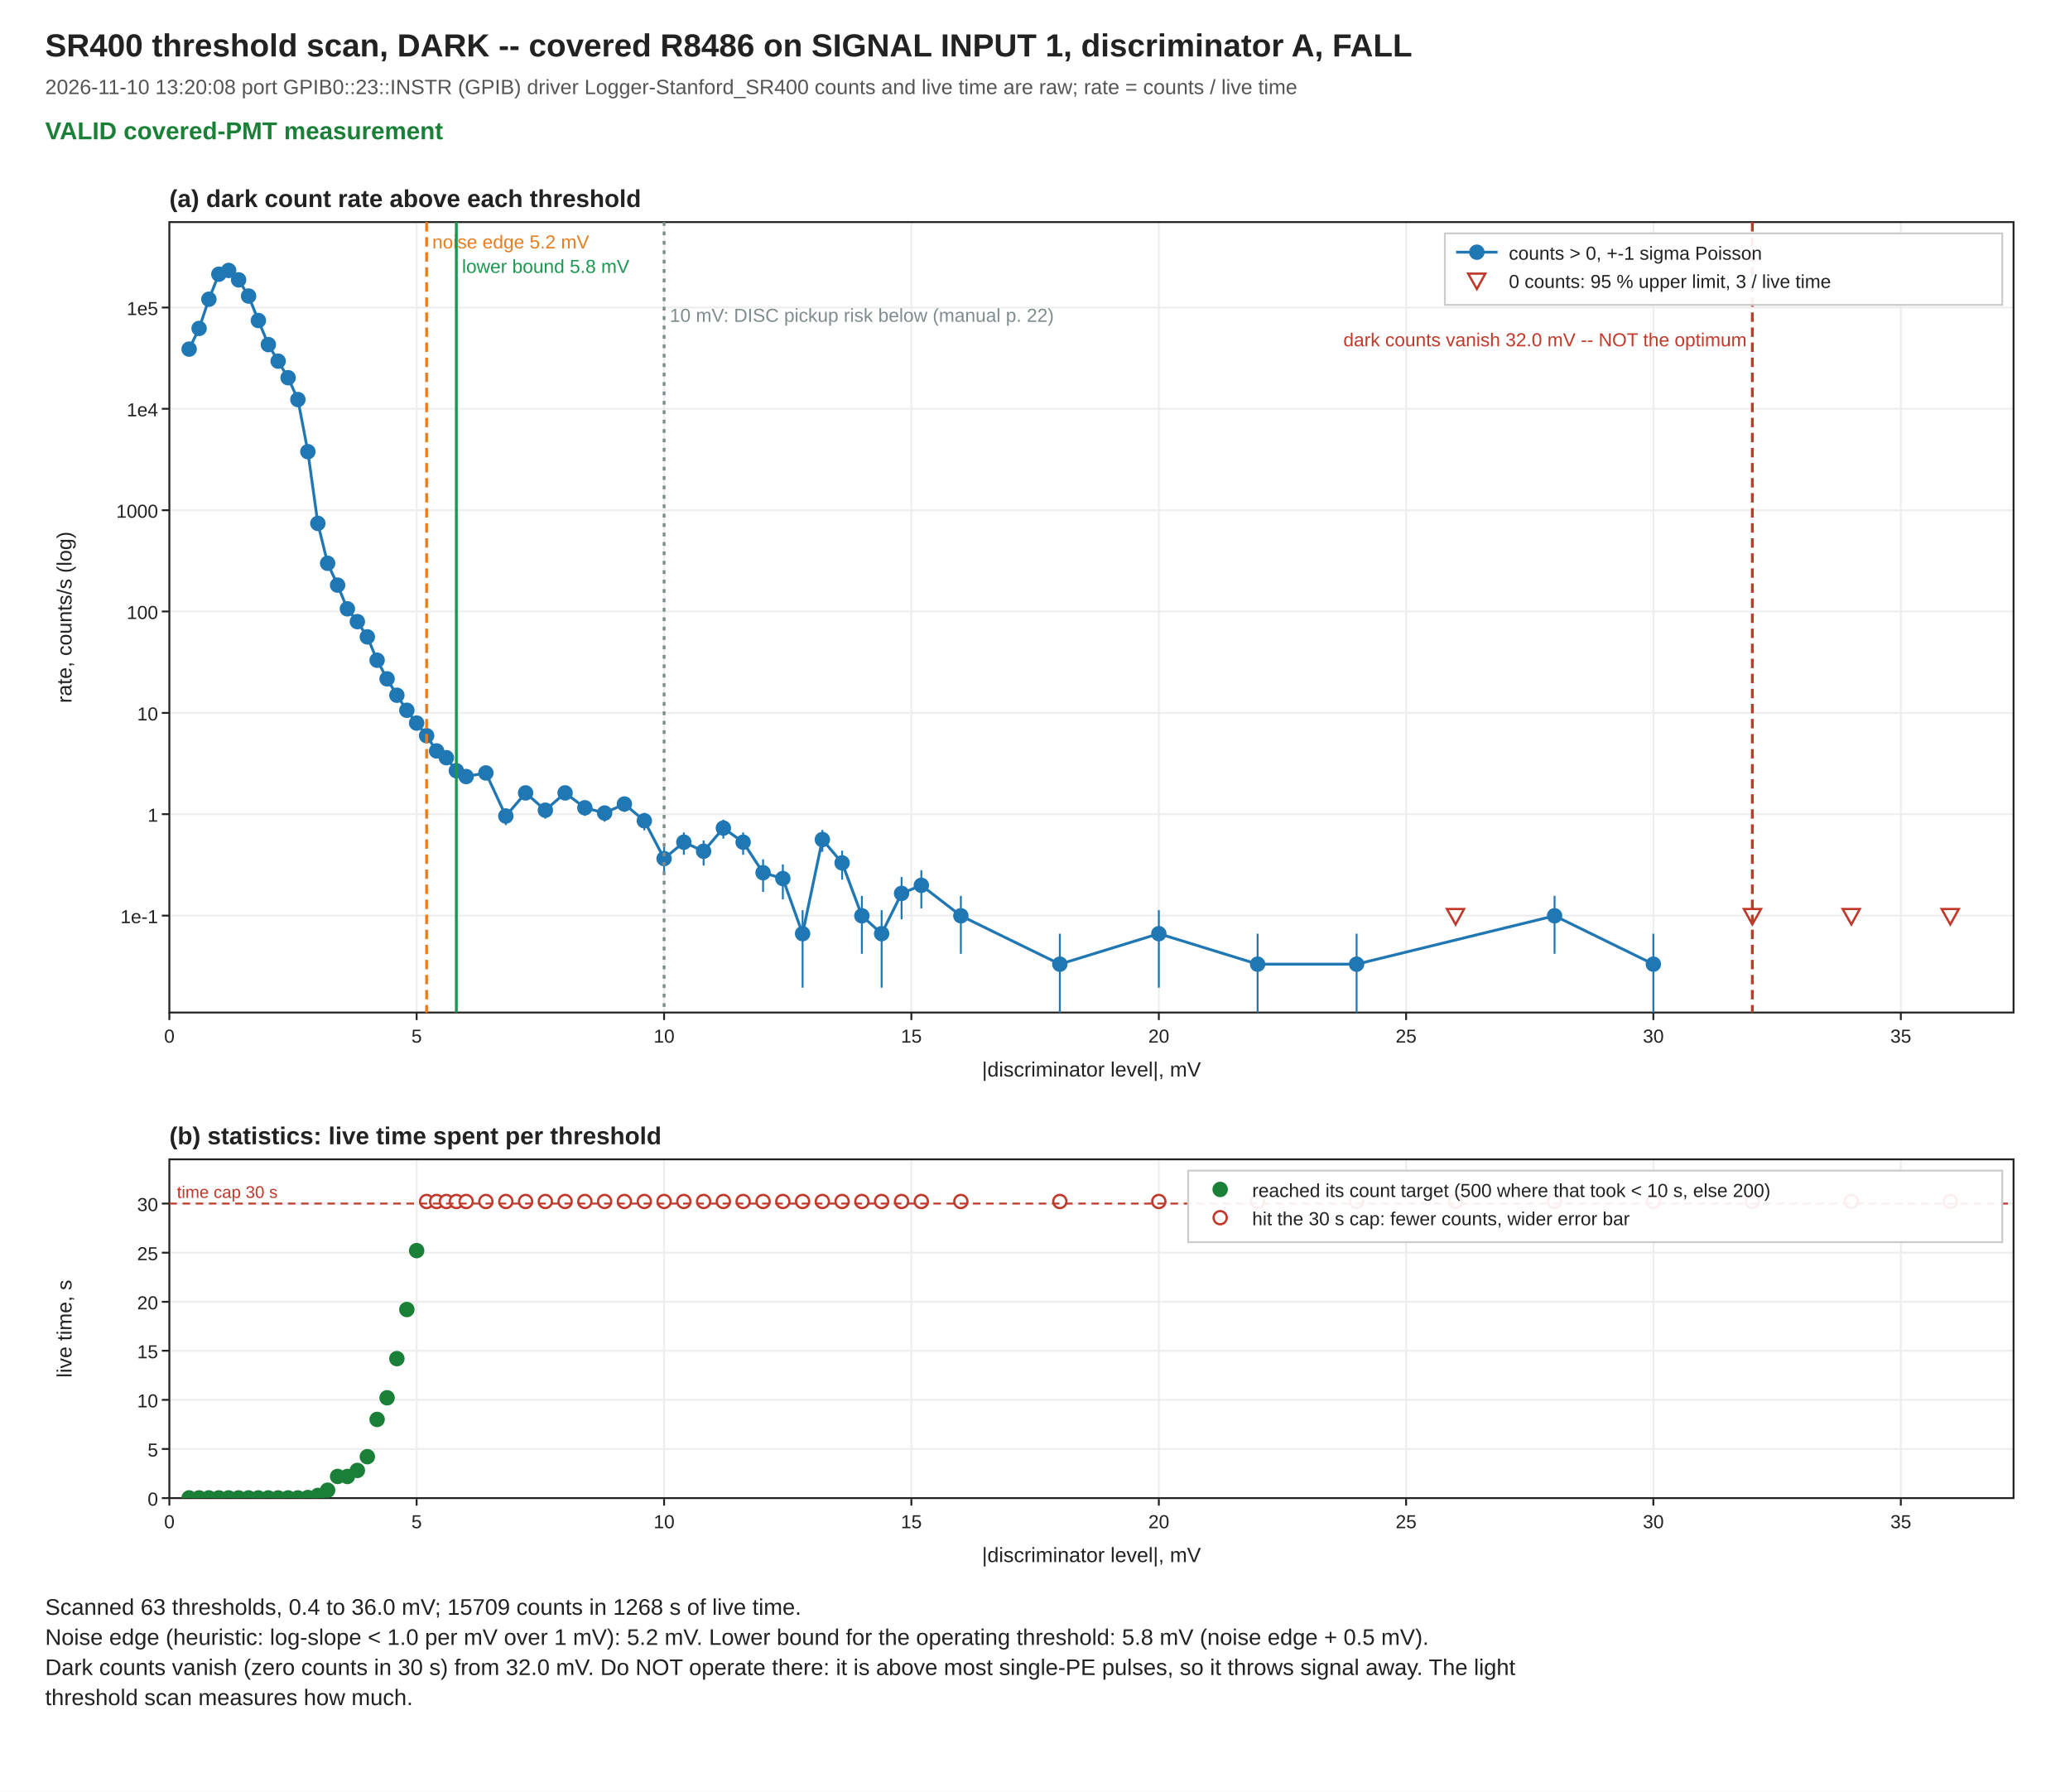
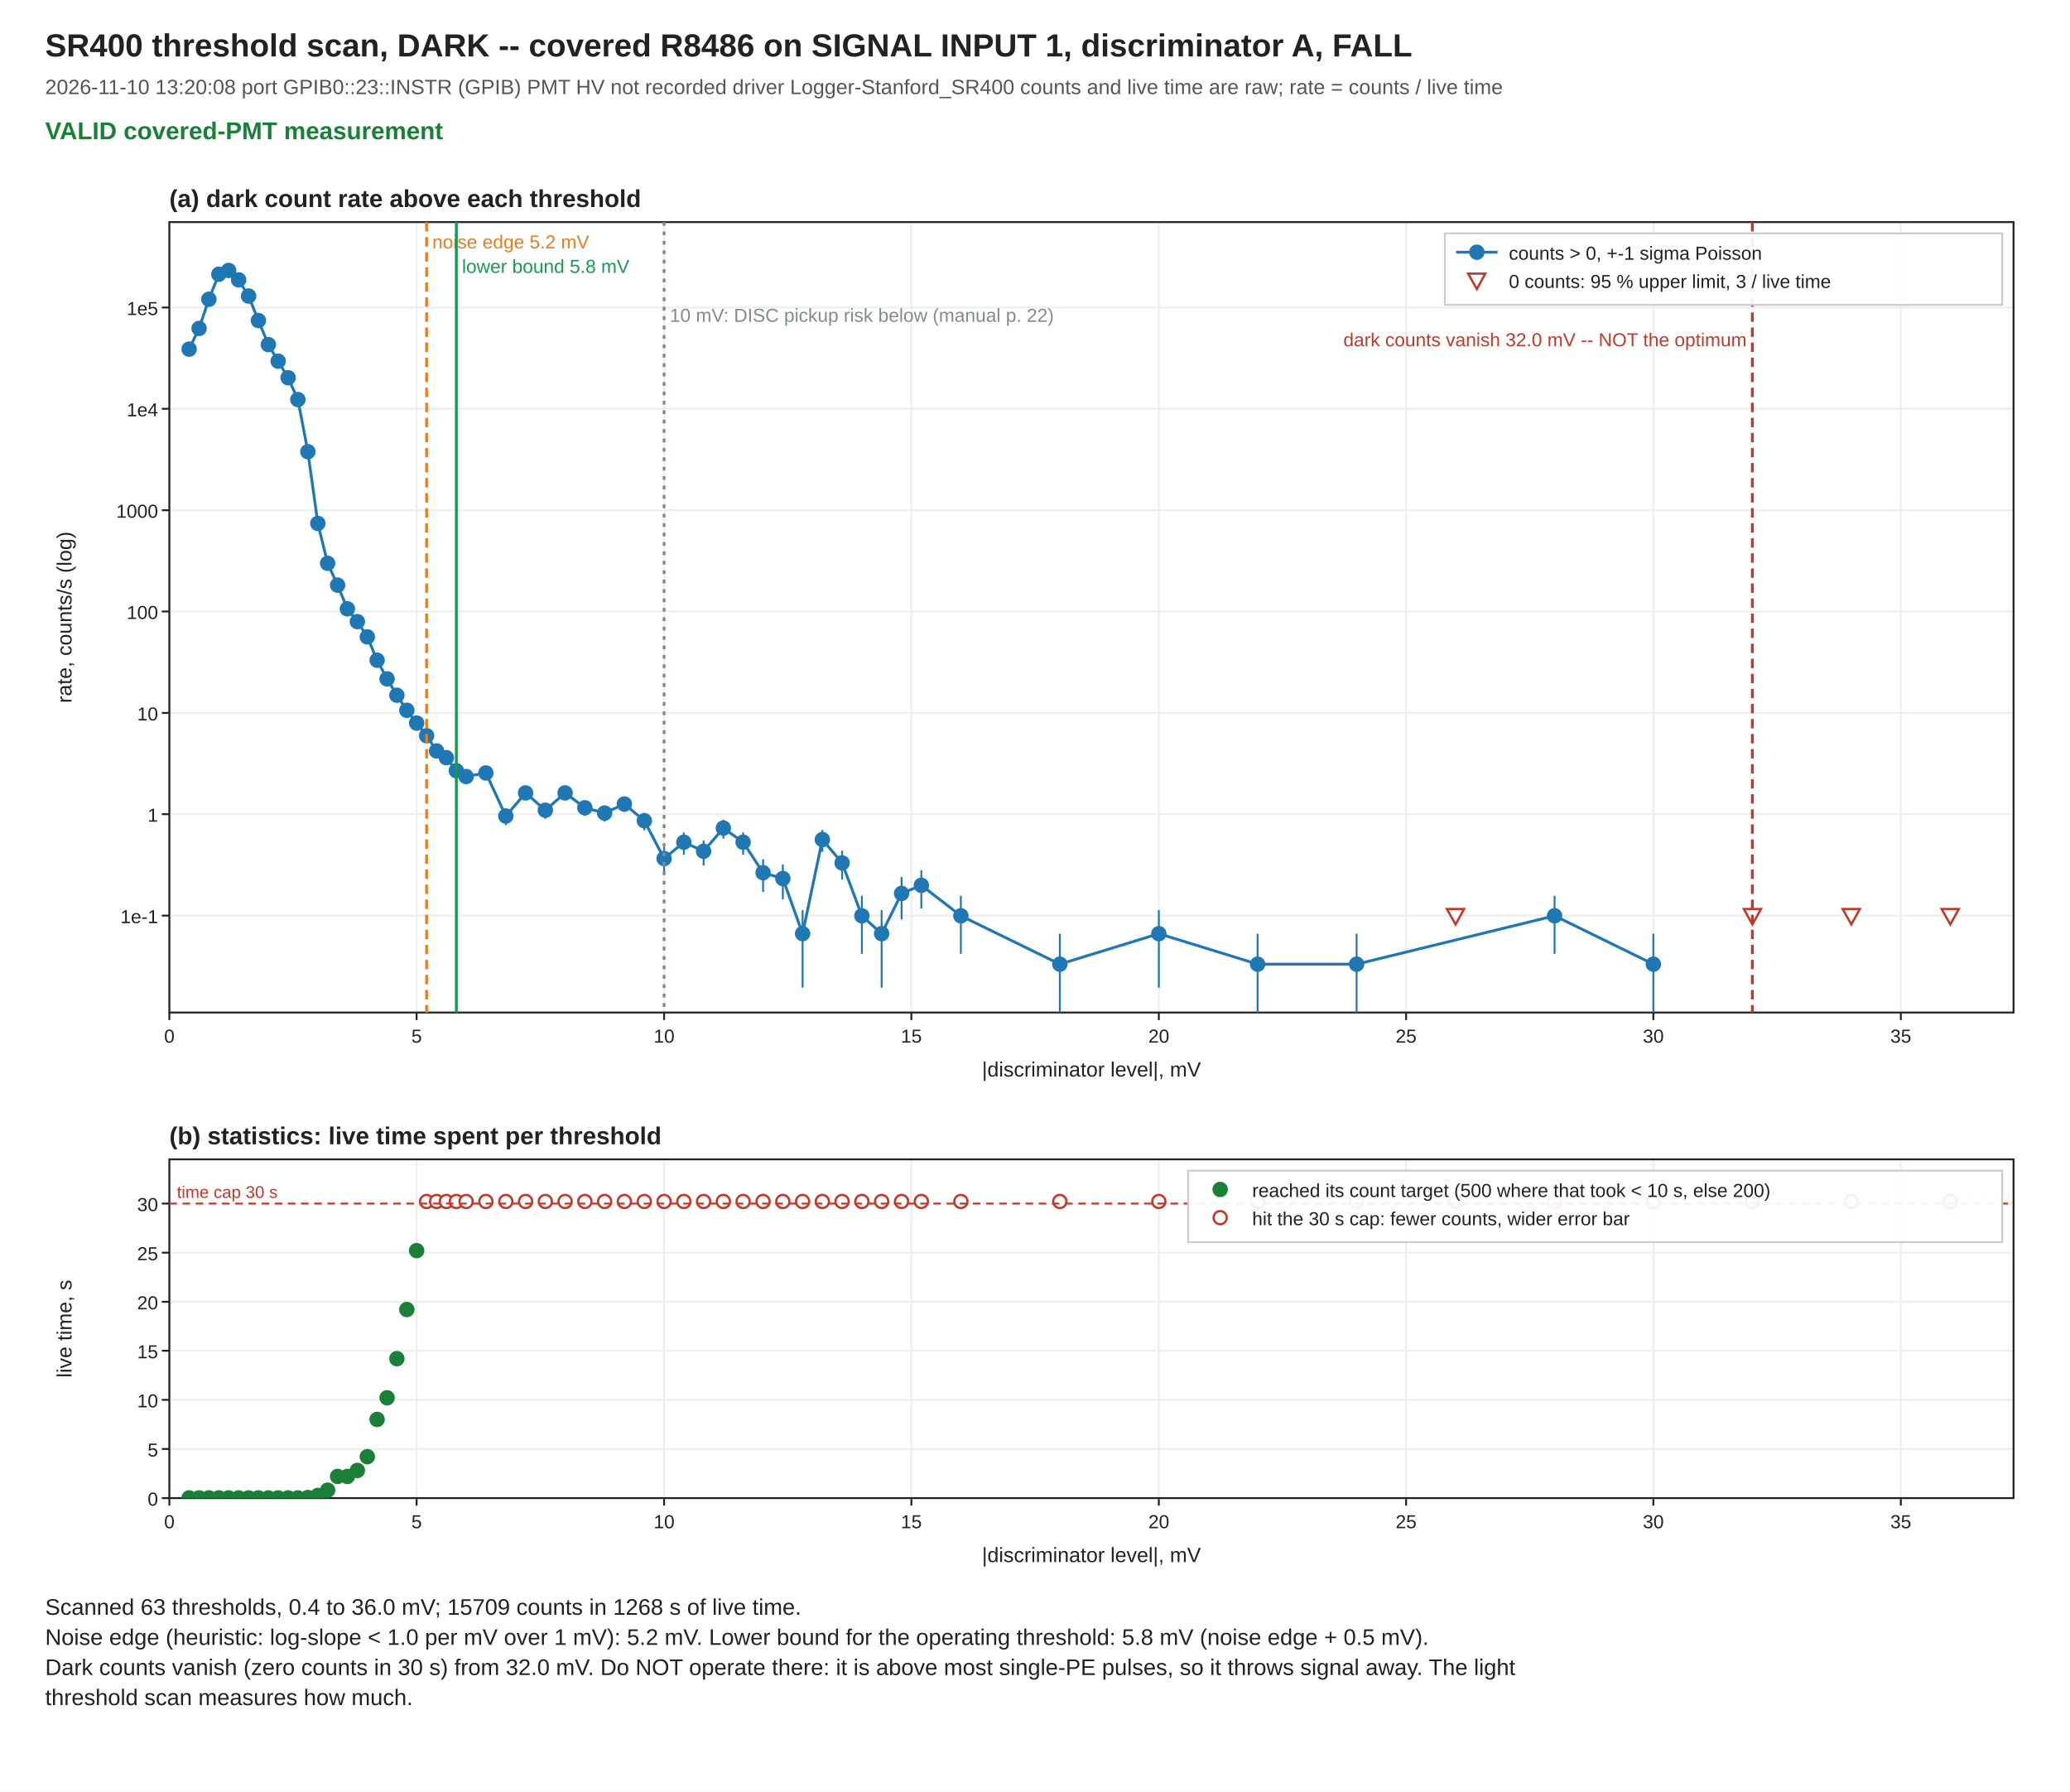
<svg xmlns="http://www.w3.org/2000/svg" width="1100" height="952" viewBox="0 0 1100 952">
  <rect x="0" y="0" width="1100" height="952" fill="white" />
  <text x="24.0" y="30.0" font-size="17" font-family="Arial, sans-serif" text-anchor="start" font-weight="bold" fill="#222">SR400 threshold scan, DARK -- covered R8486 on SIGNAL INPUT 1, discriminator A, FALL</text>
-   <text x="24.0" y="50.0" font-size="11" font-family="Arial, sans-serif" text-anchor="start" font-weight="normal" fill="#555">2026-11-10 13:20:08   port GPIB0::23::INSTR (GPIB)   driver Logger-Stanford_SR400   counts and live time are raw; rate = counts / live time</text>
+   <text x="24.0" y="50.0" font-size="11" font-family="Arial, sans-serif" text-anchor="start" font-weight="normal" fill="#555">2026-11-10 13:20:08   port GPIB0::23::INSTR (GPIB)   PMT HV not recorded   driver Logger-Stanford_SR400   counts and live time are raw; rate = counts / live time</text>
  <text x="24.0" y="74.0" font-size="13" font-family="Arial, sans-serif" text-anchor="start" font-weight="bold" fill="#1a7f37">VALID covered-PMT measurement</text>
  <clipPath id="clip1">
    <rect x="90.0" y="118.0" width="980.0" height="420.0" />
  </clipPath>
  <line x1="90.0" y1="118.0" x2="90.0" y2="538.0" stroke="#eeeeee" stroke-width="1" />
  <line x1="90.0" y1="538.0" x2="90.0" y2="542.0" stroke="#222" stroke-width="1" />
  <text x="90.0" y="554.0" font-size="10" font-family="Arial, sans-serif" text-anchor="middle" font-weight="normal" fill="#222">0</text>
  <line x1="221.4" y1="118.0" x2="221.4" y2="538.0" stroke="#eeeeee" stroke-width="1" />
  <line x1="221.4" y1="538.0" x2="221.4" y2="542.0" stroke="#222" stroke-width="1" />
  <text x="221.4" y="554.0" font-size="10" font-family="Arial, sans-serif" text-anchor="middle" font-weight="normal" fill="#222">5</text>
  <line x1="352.9" y1="118.0" x2="352.9" y2="538.0" stroke="#eeeeee" stroke-width="1" />
  <line x1="352.9" y1="538.0" x2="352.9" y2="542.0" stroke="#222" stroke-width="1" />
  <text x="352.9" y="554.0" font-size="10" font-family="Arial, sans-serif" text-anchor="middle" font-weight="normal" fill="#222">10</text>
  <line x1="484.3" y1="118.0" x2="484.3" y2="538.0" stroke="#eeeeee" stroke-width="1" />
  <line x1="484.3" y1="538.0" x2="484.3" y2="542.0" stroke="#222" stroke-width="1" />
  <text x="484.3" y="554.0" font-size="10" font-family="Arial, sans-serif" text-anchor="middle" font-weight="normal" fill="#222">15</text>
  <line x1="615.8" y1="118.0" x2="615.8" y2="538.0" stroke="#eeeeee" stroke-width="1" />
  <line x1="615.8" y1="538.0" x2="615.8" y2="542.0" stroke="#222" stroke-width="1" />
  <text x="615.8" y="554.0" font-size="10" font-family="Arial, sans-serif" text-anchor="middle" font-weight="normal" fill="#222">20</text>
  <line x1="747.2" y1="118.0" x2="747.2" y2="538.0" stroke="#eeeeee" stroke-width="1" />
  <line x1="747.2" y1="538.0" x2="747.2" y2="542.0" stroke="#222" stroke-width="1" />
  <text x="747.2" y="554.0" font-size="10" font-family="Arial, sans-serif" text-anchor="middle" font-weight="normal" fill="#222">25</text>
  <line x1="878.6" y1="118.0" x2="878.6" y2="538.0" stroke="#eeeeee" stroke-width="1" />
  <line x1="878.6" y1="538.0" x2="878.6" y2="542.0" stroke="#222" stroke-width="1" />
  <text x="878.6" y="554.0" font-size="10" font-family="Arial, sans-serif" text-anchor="middle" font-weight="normal" fill="#222">30</text>
  <line x1="1010.1" y1="118.0" x2="1010.1" y2="538.0" stroke="#eeeeee" stroke-width="1" />
  <line x1="1010.1" y1="538.0" x2="1010.1" y2="542.0" stroke="#222" stroke-width="1" />
  <text x="1010.1" y="554.0" font-size="10" font-family="Arial, sans-serif" text-anchor="middle" font-weight="normal" fill="#222">35</text>
  <line x1="90.0" y1="486.5" x2="1070.0" y2="486.5" stroke="#eeeeee" stroke-width="1" />
  <line x1="86.0" y1="486.5" x2="90.0" y2="486.5" stroke="#222" stroke-width="1" />
  <text x="84.0" y="490.5" font-size="10" font-family="Arial, sans-serif" text-anchor="end" font-weight="normal" fill="#222">1e-1</text>
  <line x1="90.0" y1="432.6" x2="1070.0" y2="432.6" stroke="#eeeeee" stroke-width="1" />
  <line x1="86.0" y1="432.6" x2="90.0" y2="432.6" stroke="#222" stroke-width="1" />
  <text x="84.0" y="436.6" font-size="10" font-family="Arial, sans-serif" text-anchor="end" font-weight="normal" fill="#222">1</text>
  <line x1="90.0" y1="378.8" x2="1070.0" y2="378.8" stroke="#eeeeee" stroke-width="1" />
  <line x1="86.0" y1="378.8" x2="90.0" y2="378.8" stroke="#222" stroke-width="1" />
  <text x="84.0" y="382.8" font-size="10" font-family="Arial, sans-serif" text-anchor="end" font-weight="normal" fill="#222">10</text>
  <line x1="90.0" y1="324.9" x2="1070.0" y2="324.9" stroke="#eeeeee" stroke-width="1" />
  <line x1="86.0" y1="324.9" x2="90.0" y2="324.9" stroke="#222" stroke-width="1" />
  <text x="84.0" y="328.9" font-size="10" font-family="Arial, sans-serif" text-anchor="end" font-weight="normal" fill="#222">100</text>
  <line x1="90.0" y1="271.1" x2="1070.0" y2="271.1" stroke="#eeeeee" stroke-width="1" />
  <line x1="86.0" y1="271.1" x2="90.0" y2="271.1" stroke="#222" stroke-width="1" />
  <text x="84.0" y="275.1" font-size="10" font-family="Arial, sans-serif" text-anchor="end" font-weight="normal" fill="#222">1000</text>
  <line x1="90.0" y1="217.2" x2="1070.0" y2="217.2" stroke="#eeeeee" stroke-width="1" />
  <line x1="86.0" y1="217.2" x2="90.0" y2="217.2" stroke="#222" stroke-width="1" />
  <text x="84.0" y="221.2" font-size="10" font-family="Arial, sans-serif" text-anchor="end" font-weight="normal" fill="#222">1e4</text>
  <line x1="90.0" y1="163.4" x2="1070.0" y2="163.4" stroke="#eeeeee" stroke-width="1" />
  <line x1="86.0" y1="163.4" x2="90.0" y2="163.4" stroke="#222" stroke-width="1" />
  <text x="84.0" y="167.4" font-size="10" font-family="Arial, sans-serif" text-anchor="end" font-weight="normal" fill="#222">1e5</text>
  <rect x="90.0" y="118.0" width="980.0" height="420.0" fill="none" stroke="#222" fill-opacity="1.0" />
  <text x="90.0" y="110.0" font-size="13" font-family="Arial, sans-serif" text-anchor="start" font-weight="bold" fill="#222">(a) dark count rate above each threshold</text>
  <text x="580.0" y="572.0" font-size="11" font-family="Arial, sans-serif" text-anchor="middle" font-weight="normal" fill="#222">|discriminator level|, mV</text>
  <text x="38.0" y="328.0" font-size="11" font-family="Arial, sans-serif" text-anchor="middle" font-weight="normal" fill="#222" transform="rotate(-90 38.0 328.0)">rate, counts/s (log)</text>
  <line x1="100.5" y1="184.3" x2="100.5" y2="186.7" stroke="#1f77b4" stroke-width="1" clip-path="url(#clip1)" />
  <line x1="105.8" y1="173.5" x2="105.8" y2="175.4" stroke="#1f77b4" stroke-width="1" clip-path="url(#clip1)" />
  <line x1="111.0" y1="158.4" x2="111.0" y2="159.7" stroke="#1f77b4" stroke-width="1" clip-path="url(#clip1)" />
  <line x1="116.3" y1="145.2" x2="116.3" y2="146.2" stroke="#1f77b4" stroke-width="1" clip-path="url(#clip1)" />
  <line x1="121.5" y1="143.2" x2="121.5" y2="144.2" stroke="#1f77b4" stroke-width="1" clip-path="url(#clip1)" />
  <line x1="126.8" y1="148.2" x2="126.8" y2="149.3" stroke="#1f77b4" stroke-width="1" clip-path="url(#clip1)" />
  <line x1="132.1" y1="156.7" x2="132.1" y2="158.0" stroke="#1f77b4" stroke-width="1" clip-path="url(#clip1)" />
  <line x1="137.3" y1="169.5" x2="137.3" y2="171.2" stroke="#1f77b4" stroke-width="1" clip-path="url(#clip1)" />
  <line x1="142.6" y1="182.0" x2="142.6" y2="184.3" stroke="#1f77b4" stroke-width="1" clip-path="url(#clip1)" />
  <line x1="147.8" y1="190.6" x2="147.8" y2="193.3" stroke="#1f77b4" stroke-width="1" clip-path="url(#clip1)" />
  <line x1="153.1" y1="199.1" x2="153.1" y2="202.4" stroke="#1f77b4" stroke-width="1" clip-path="url(#clip1)" />
  <line x1="158.3" y1="210.9" x2="158.3" y2="213.8" stroke="#1f77b4" stroke-width="1" clip-path="url(#clip1)" />
  <line x1="163.6" y1="238.5" x2="163.6" y2="241.6" stroke="#1f77b4" stroke-width="1" clip-path="url(#clip1)" />
  <line x1="168.9" y1="276.5" x2="168.9" y2="279.8" stroke="#1f77b4" stroke-width="1" clip-path="url(#clip1)" />
  <line x1="174.1" y1="297.9" x2="174.1" y2="300.9" stroke="#1f77b4" stroke-width="1" clip-path="url(#clip1)" />
  <line x1="179.4" y1="309.8" x2="179.4" y2="312.1" stroke="#1f77b4" stroke-width="1" clip-path="url(#clip1)" />
  <line x1="184.6" y1="322.0" x2="184.6" y2="325.1" stroke="#1f77b4" stroke-width="1" clip-path="url(#clip1)" />
  <line x1="189.9" y1="328.8" x2="189.9" y2="331.9" stroke="#1f77b4" stroke-width="1" clip-path="url(#clip1)" />
  <line x1="195.2" y1="336.9" x2="195.2" y2="339.9" stroke="#1f77b4" stroke-width="1" clip-path="url(#clip1)" />
  <line x1="200.4" y1="349.4" x2="200.4" y2="352.3" stroke="#1f77b4" stroke-width="1" clip-path="url(#clip1)" />
  <line x1="205.7" y1="359.2" x2="205.7" y2="362.3" stroke="#1f77b4" stroke-width="1" clip-path="url(#clip1)" />
  <line x1="210.9" y1="367.9" x2="210.9" y2="371.1" stroke="#1f77b4" stroke-width="1" clip-path="url(#clip1)" />
  <line x1="216.2" y1="375.8" x2="216.2" y2="379.1" stroke="#1f77b4" stroke-width="1" clip-path="url(#clip1)" />
  <line x1="221.4" y1="382.6" x2="221.4" y2="385.9" stroke="#1f77b4" stroke-width="1" clip-path="url(#clip1)" />
  <line x1="226.7" y1="389.2" x2="226.7" y2="392.7" stroke="#1f77b4" stroke-width="1" clip-path="url(#clip1)" />
  <line x1="232.0" y1="397.0" x2="232.0" y2="401.2" stroke="#1f77b4" stroke-width="1" clip-path="url(#clip1)" />
  <line x1="237.2" y1="400.5" x2="237.2" y2="405.0" stroke="#1f77b4" stroke-width="1" clip-path="url(#clip1)" />
  <line x1="242.5" y1="407.1" x2="242.5" y2="412.3" stroke="#1f77b4" stroke-width="1" clip-path="url(#clip1)" />
  <line x1="247.7" y1="410.0" x2="247.7" y2="415.6" stroke="#1f77b4" stroke-width="1" clip-path="url(#clip1)" />
  <line x1="258.2" y1="408.2" x2="258.2" y2="413.6" stroke="#1f77b4" stroke-width="1" clip-path="url(#clip1)" />
  <line x1="268.8" y1="429.6" x2="268.8" y2="438.4" stroke="#1f77b4" stroke-width="1" clip-path="url(#clip1)" />
  <line x1="279.3" y1="418.2" x2="279.3" y2="424.9" stroke="#1f77b4" stroke-width="1" clip-path="url(#clip1)" />
  <line x1="289.8" y1="426.8" x2="289.8" y2="435.0" stroke="#1f77b4" stroke-width="1" clip-path="url(#clip1)" />
  <line x1="300.3" y1="418.2" x2="300.3" y2="424.9" stroke="#1f77b4" stroke-width="1" clip-path="url(#clip1)" />
  <line x1="310.8" y1="425.5" x2="310.8" y2="433.5" stroke="#1f77b4" stroke-width="1" clip-path="url(#clip1)" />
  <line x1="321.3" y1="428.1" x2="321.3" y2="436.6" stroke="#1f77b4" stroke-width="1" clip-path="url(#clip1)" />
  <line x1="331.8" y1="423.7" x2="331.8" y2="431.4" stroke="#1f77b4" stroke-width="1" clip-path="url(#clip1)" />
  <line x1="342.4" y1="431.9" x2="342.4" y2="441.2" stroke="#1f77b4" stroke-width="1" clip-path="url(#clip1)" />
  <line x1="352.9" y1="450.1" x2="352.9" y2="464.6" stroke="#1f77b4" stroke-width="1" clip-path="url(#clip1)" />
  <line x1="363.4" y1="442.3" x2="363.4" y2="454.2" stroke="#1f77b4" stroke-width="1" clip-path="url(#clip1)" />
  <line x1="373.9" y1="446.6" x2="373.9" y2="459.9" stroke="#1f77b4" stroke-width="1" clip-path="url(#clip1)" />
  <line x1="384.4" y1="435.5" x2="384.4" y2="445.6" stroke="#1f77b4" stroke-width="1" clip-path="url(#clip1)" />
  <line x1="394.9" y1="442.3" x2="394.9" y2="454.2" stroke="#1f77b4" stroke-width="1" clip-path="url(#clip1)" />
  <line x1="405.5" y1="456.6" x2="405.5" y2="473.9" stroke="#1f77b4" stroke-width="1" clip-path="url(#clip1)" />
  <line x1="416.0" y1="459.3" x2="416.0" y2="477.9" stroke="#1f77b4" stroke-width="1" clip-path="url(#clip1)" />
  <line x1="426.5" y1="483.6" x2="426.5" y2="524.8" stroke="#1f77b4" stroke-width="1" clip-path="url(#clip1)" />
  <line x1="437.0" y1="441.0" x2="437.0" y2="452.6" stroke="#1f77b4" stroke-width="1" clip-path="url(#clip1)" />
  <line x1="447.5" y1="452.0" x2="447.5" y2="467.4" stroke="#1f77b4" stroke-width="1" clip-path="url(#clip1)" />
  <line x1="458.0" y1="476.0" x2="458.0" y2="506.8" stroke="#1f77b4" stroke-width="1" clip-path="url(#clip1)" />
  <line x1="468.5" y1="483.6" x2="468.5" y2="524.8" stroke="#1f77b4" stroke-width="1" clip-path="url(#clip1)" />
  <line x1="479.1" y1="466.0" x2="479.1" y2="488.5" stroke="#1f77b4" stroke-width="1" clip-path="url(#clip1)" />
  <line x1="489.6" y1="462.4" x2="489.6" y2="482.7" stroke="#1f77b4" stroke-width="1" clip-path="url(#clip1)" />
  <line x1="510.6" y1="476.0" x2="510.6" y2="506.8" stroke="#1f77b4" stroke-width="1" clip-path="url(#clip1)" />
  <line x1="563.2" y1="496.1" x2="563.2" y2="538.0" stroke="#1f77b4" stroke-width="1" clip-path="url(#clip1)" />
  <line x1="615.8" y1="483.6" x2="615.8" y2="524.8" stroke="#1f77b4" stroke-width="1" clip-path="url(#clip1)" />
  <line x1="668.3" y1="496.1" x2="668.3" y2="538.0" stroke="#1f77b4" stroke-width="1" clip-path="url(#clip1)" />
  <line x1="720.9" y1="496.1" x2="720.9" y2="538.0" stroke="#1f77b4" stroke-width="1" clip-path="url(#clip1)" />
  <line x1="826.1" y1="476.0" x2="826.1" y2="506.8" stroke="#1f77b4" stroke-width="1" clip-path="url(#clip1)" />
  <line x1="878.6" y1="496.1" x2="878.6" y2="538.0" stroke="#1f77b4" stroke-width="1" clip-path="url(#clip1)" />
  <polyline points="100.5,185.5 105.8,174.5 111.0,159.0 116.3,145.7 121.5,143.7 126.8,148.7 132.1,157.3 137.3,170.3 142.6,183.1 147.8,191.9 153.1,200.7 158.3,212.3 163.6,240.0 168.9,278.1 174.1,299.3 179.4,310.9 184.6,323.5 189.9,330.3 195.2,338.4 200.4,350.8 205.7,360.7 210.9,369.4 216.2,377.4 221.4,384.2 226.7,390.9 232.0,399.0 237.2,402.6 242.5,409.5 247.7,412.6 258.2,410.7 268.8,433.6 279.3,421.3 289.8,430.5 300.3,421.3 310.8,429.2 321.3,432.0 331.8,427.2 342.4,436.1 352.9,456.2 363.4,447.5 373.9,452.3 384.4,440.0 394.9,447.5 405.5,463.7 416.0,466.8 426.5,496.1 437.0,446.1 447.5,458.5 458.0,486.6 468.5,496.1 479.1,474.7 489.6,470.4 510.6,486.6 563.2,512.3 615.8,496.1 668.3,512.3 720.9,512.3 826.1,486.6 878.6,512.3" fill="none" stroke="#1f77b4" stroke-width="1.5" clip-path="url(#clip1)" />
  <circle cx="100.5" cy="185.5" r="3.5" fill="#1f77b4" stroke="#1f77b4" stroke-width="1.2" clip-path="url(#clip1)" />
  <circle cx="105.8" cy="174.5" r="3.5" fill="#1f77b4" stroke="#1f77b4" stroke-width="1.2" clip-path="url(#clip1)" />
  <circle cx="111.0" cy="159.0" r="3.5" fill="#1f77b4" stroke="#1f77b4" stroke-width="1.2" clip-path="url(#clip1)" />
  <circle cx="116.3" cy="145.7" r="3.5" fill="#1f77b4" stroke="#1f77b4" stroke-width="1.2" clip-path="url(#clip1)" />
  <circle cx="121.5" cy="143.7" r="3.5" fill="#1f77b4" stroke="#1f77b4" stroke-width="1.2" clip-path="url(#clip1)" />
  <circle cx="126.8" cy="148.7" r="3.5" fill="#1f77b4" stroke="#1f77b4" stroke-width="1.2" clip-path="url(#clip1)" />
  <circle cx="132.1" cy="157.3" r="3.5" fill="#1f77b4" stroke="#1f77b4" stroke-width="1.2" clip-path="url(#clip1)" />
  <circle cx="137.3" cy="170.3" r="3.5" fill="#1f77b4" stroke="#1f77b4" stroke-width="1.2" clip-path="url(#clip1)" />
  <circle cx="142.6" cy="183.1" r="3.5" fill="#1f77b4" stroke="#1f77b4" stroke-width="1.2" clip-path="url(#clip1)" />
  <circle cx="147.8" cy="191.9" r="3.5" fill="#1f77b4" stroke="#1f77b4" stroke-width="1.2" clip-path="url(#clip1)" />
  <circle cx="153.1" cy="200.7" r="3.5" fill="#1f77b4" stroke="#1f77b4" stroke-width="1.2" clip-path="url(#clip1)" />
  <circle cx="158.3" cy="212.3" r="3.5" fill="#1f77b4" stroke="#1f77b4" stroke-width="1.2" clip-path="url(#clip1)" />
  <circle cx="163.6" cy="240.0" r="3.5" fill="#1f77b4" stroke="#1f77b4" stroke-width="1.2" clip-path="url(#clip1)" />
  <circle cx="168.9" cy="278.1" r="3.5" fill="#1f77b4" stroke="#1f77b4" stroke-width="1.2" clip-path="url(#clip1)" />
  <circle cx="174.1" cy="299.3" r="3.5" fill="#1f77b4" stroke="#1f77b4" stroke-width="1.2" clip-path="url(#clip1)" />
  <circle cx="179.4" cy="310.9" r="3.5" fill="#1f77b4" stroke="#1f77b4" stroke-width="1.2" clip-path="url(#clip1)" />
  <circle cx="184.6" cy="323.5" r="3.5" fill="#1f77b4" stroke="#1f77b4" stroke-width="1.2" clip-path="url(#clip1)" />
  <circle cx="189.9" cy="330.3" r="3.5" fill="#1f77b4" stroke="#1f77b4" stroke-width="1.2" clip-path="url(#clip1)" />
  <circle cx="195.2" cy="338.4" r="3.5" fill="#1f77b4" stroke="#1f77b4" stroke-width="1.2" clip-path="url(#clip1)" />
  <circle cx="200.4" cy="350.8" r="3.5" fill="#1f77b4" stroke="#1f77b4" stroke-width="1.2" clip-path="url(#clip1)" />
  <circle cx="205.7" cy="360.7" r="3.5" fill="#1f77b4" stroke="#1f77b4" stroke-width="1.2" clip-path="url(#clip1)" />
  <circle cx="210.9" cy="369.4" r="3.5" fill="#1f77b4" stroke="#1f77b4" stroke-width="1.2" clip-path="url(#clip1)" />
  <circle cx="216.2" cy="377.4" r="3.5" fill="#1f77b4" stroke="#1f77b4" stroke-width="1.2" clip-path="url(#clip1)" />
  <circle cx="221.4" cy="384.2" r="3.5" fill="#1f77b4" stroke="#1f77b4" stroke-width="1.2" clip-path="url(#clip1)" />
  <circle cx="226.7" cy="390.9" r="3.5" fill="#1f77b4" stroke="#1f77b4" stroke-width="1.2" clip-path="url(#clip1)" />
  <circle cx="232.0" cy="399.0" r="3.5" fill="#1f77b4" stroke="#1f77b4" stroke-width="1.2" clip-path="url(#clip1)" />
  <circle cx="237.2" cy="402.6" r="3.5" fill="#1f77b4" stroke="#1f77b4" stroke-width="1.2" clip-path="url(#clip1)" />
  <circle cx="242.5" cy="409.5" r="3.5" fill="#1f77b4" stroke="#1f77b4" stroke-width="1.2" clip-path="url(#clip1)" />
  <circle cx="247.7" cy="412.6" r="3.5" fill="#1f77b4" stroke="#1f77b4" stroke-width="1.2" clip-path="url(#clip1)" />
  <circle cx="258.2" cy="410.7" r="3.5" fill="#1f77b4" stroke="#1f77b4" stroke-width="1.2" clip-path="url(#clip1)" />
  <circle cx="268.8" cy="433.6" r="3.5" fill="#1f77b4" stroke="#1f77b4" stroke-width="1.2" clip-path="url(#clip1)" />
  <circle cx="279.3" cy="421.3" r="3.5" fill="#1f77b4" stroke="#1f77b4" stroke-width="1.2" clip-path="url(#clip1)" />
  <circle cx="289.8" cy="430.5" r="3.5" fill="#1f77b4" stroke="#1f77b4" stroke-width="1.2" clip-path="url(#clip1)" />
  <circle cx="300.3" cy="421.3" r="3.5" fill="#1f77b4" stroke="#1f77b4" stroke-width="1.2" clip-path="url(#clip1)" />
  <circle cx="310.8" cy="429.2" r="3.5" fill="#1f77b4" stroke="#1f77b4" stroke-width="1.2" clip-path="url(#clip1)" />
  <circle cx="321.3" cy="432.0" r="3.5" fill="#1f77b4" stroke="#1f77b4" stroke-width="1.2" clip-path="url(#clip1)" />
  <circle cx="331.8" cy="427.2" r="3.5" fill="#1f77b4" stroke="#1f77b4" stroke-width="1.2" clip-path="url(#clip1)" />
  <circle cx="342.4" cy="436.1" r="3.5" fill="#1f77b4" stroke="#1f77b4" stroke-width="1.2" clip-path="url(#clip1)" />
  <circle cx="352.9" cy="456.2" r="3.5" fill="#1f77b4" stroke="#1f77b4" stroke-width="1.2" clip-path="url(#clip1)" />
  <circle cx="363.4" cy="447.5" r="3.5" fill="#1f77b4" stroke="#1f77b4" stroke-width="1.2" clip-path="url(#clip1)" />
  <circle cx="373.9" cy="452.3" r="3.5" fill="#1f77b4" stroke="#1f77b4" stroke-width="1.2" clip-path="url(#clip1)" />
  <circle cx="384.4" cy="440.0" r="3.5" fill="#1f77b4" stroke="#1f77b4" stroke-width="1.2" clip-path="url(#clip1)" />
  <circle cx="394.9" cy="447.5" r="3.5" fill="#1f77b4" stroke="#1f77b4" stroke-width="1.2" clip-path="url(#clip1)" />
  <circle cx="405.5" cy="463.7" r="3.5" fill="#1f77b4" stroke="#1f77b4" stroke-width="1.2" clip-path="url(#clip1)" />
  <circle cx="416.0" cy="466.8" r="3.5" fill="#1f77b4" stroke="#1f77b4" stroke-width="1.2" clip-path="url(#clip1)" />
  <circle cx="426.5" cy="496.1" r="3.5" fill="#1f77b4" stroke="#1f77b4" stroke-width="1.2" clip-path="url(#clip1)" />
  <circle cx="437.0" cy="446.1" r="3.5" fill="#1f77b4" stroke="#1f77b4" stroke-width="1.2" clip-path="url(#clip1)" />
  <circle cx="447.5" cy="458.5" r="3.5" fill="#1f77b4" stroke="#1f77b4" stroke-width="1.2" clip-path="url(#clip1)" />
  <circle cx="458.0" cy="486.6" r="3.5" fill="#1f77b4" stroke="#1f77b4" stroke-width="1.2" clip-path="url(#clip1)" />
  <circle cx="468.5" cy="496.1" r="3.5" fill="#1f77b4" stroke="#1f77b4" stroke-width="1.2" clip-path="url(#clip1)" />
  <circle cx="479.1" cy="474.7" r="3.5" fill="#1f77b4" stroke="#1f77b4" stroke-width="1.2" clip-path="url(#clip1)" />
  <circle cx="489.6" cy="470.4" r="3.5" fill="#1f77b4" stroke="#1f77b4" stroke-width="1.2" clip-path="url(#clip1)" />
  <circle cx="510.6" cy="486.6" r="3.5" fill="#1f77b4" stroke="#1f77b4" stroke-width="1.2" clip-path="url(#clip1)" />
  <circle cx="563.2" cy="512.3" r="3.5" fill="#1f77b4" stroke="#1f77b4" stroke-width="1.2" clip-path="url(#clip1)" />
  <circle cx="615.8" cy="496.1" r="3.5" fill="#1f77b4" stroke="#1f77b4" stroke-width="1.2" clip-path="url(#clip1)" />
  <circle cx="668.3" cy="512.3" r="3.5" fill="#1f77b4" stroke="#1f77b4" stroke-width="1.2" clip-path="url(#clip1)" />
  <circle cx="720.9" cy="512.3" r="3.5" fill="#1f77b4" stroke="#1f77b4" stroke-width="1.2" clip-path="url(#clip1)" />
  <circle cx="826.1" cy="486.6" r="3.5" fill="#1f77b4" stroke="#1f77b4" stroke-width="1.2" clip-path="url(#clip1)" />
  <circle cx="878.6" cy="512.3" r="3.5" fill="#1f77b4" stroke="#1f77b4" stroke-width="1.2" clip-path="url(#clip1)" />
  <polygon points="773.5,491.2 768.9,483.0 778.0,483.0" fill="white" stroke="#c0392b" stroke-width="1.2" clip-path="url(#clip1)" />
  <polygon points="931.2,491.2 926.7,483.0 935.8,483.0" fill="white" stroke="#c0392b" stroke-width="1.2" clip-path="url(#clip1)" />
  <polygon points="983.8,491.2 979.2,483.0 988.3,483.0" fill="white" stroke="#c0392b" stroke-width="1.2" clip-path="url(#clip1)" />
  <polygon points="1036.4,491.2 1031.8,483.0 1040.9,483.0" fill="white" stroke="#c0392b" stroke-width="1.2" clip-path="url(#clip1)" />
  <line x1="352.9" y1="118.0" x2="352.9" y2="538.0" stroke="#7f8c8d" stroke-width="1.5" stroke-dasharray="2,3" />
  <text x="355.9" y="171.0" font-size="10" font-family="Arial, sans-serif" text-anchor="start" font-weight="normal" fill="#7f8c8d">10 mV: DISC pickup risk below (manual p. 22)</text>
  <line x1="226.7" y1="118.0" x2="226.7" y2="538.0" stroke="#e67e22" stroke-width="1.5" stroke-dasharray="5,3" />
  <text x="229.7" y="132.0" font-size="10" font-family="Arial, sans-serif" text-anchor="start" font-weight="normal" fill="#e67e22">noise edge 5.2 mV</text>
  <line x1="242.5" y1="118.0" x2="242.5" y2="538.0" stroke="#1a9850" stroke-width="1.5" />
  <text x="245.5" y="145.0" font-size="10" font-family="Arial, sans-serif" text-anchor="start" font-weight="normal" fill="#1a9850">lower bound 5.8 mV</text>
  <line x1="931.2" y1="118.0" x2="931.2" y2="538.0" stroke="#c0392b" stroke-width="1.5" stroke-dasharray="5,3" />
  <text x="928.2" y="184.0" font-size="10" font-family="Arial, sans-serif" text-anchor="end" font-weight="normal" fill="#c0392b">dark counts vanish 32.0 mV -- NOT the optimum</text>
  <rect x="767.8" y="124.0" width="296.2" height="38.0" fill="white" stroke="#cccccc" fill-opacity="0.92" />
  <line x1="773.8" y1="134.0" x2="795.8" y2="134.0" stroke="#1f77b4" stroke-width="1.5" />
  <circle cx="784.8" cy="134.0" r="3.5" fill="#1f77b4" stroke="#1f77b4" stroke-width="1.2" />
  <text x="801.8" y="138.0" font-size="10" font-family="Arial, sans-serif" text-anchor="start" font-weight="normal" fill="#222">counts &gt; 0, +-1 sigma Poisson</text>
  <polygon points="784.8,153.6 780.2,145.4 789.3,145.4" fill="white" stroke="#c0392b" stroke-width="1.2" />
  <text x="801.8" y="153.0" font-size="10" font-family="Arial, sans-serif" text-anchor="start" font-weight="normal" fill="#222">0 counts: 95 % upper limit, 3 / live time</text>
  <clipPath id="clip2">
    <rect x="90.0" y="616.0" width="980.0" height="180.0" />
  </clipPath>
  <line x1="90.0" y1="616.0" x2="90.0" y2="796.0" stroke="#eeeeee" stroke-width="1" />
  <line x1="90.0" y1="796.0" x2="90.0" y2="800.0" stroke="#222" stroke-width="1" />
  <text x="90.0" y="812.0" font-size="10" font-family="Arial, sans-serif" text-anchor="middle" font-weight="normal" fill="#222">0</text>
  <line x1="221.4" y1="616.0" x2="221.4" y2="796.0" stroke="#eeeeee" stroke-width="1" />
  <line x1="221.4" y1="796.0" x2="221.4" y2="800.0" stroke="#222" stroke-width="1" />
  <text x="221.4" y="812.0" font-size="10" font-family="Arial, sans-serif" text-anchor="middle" font-weight="normal" fill="#222">5</text>
  <line x1="352.9" y1="616.0" x2="352.9" y2="796.0" stroke="#eeeeee" stroke-width="1" />
  <line x1="352.9" y1="796.0" x2="352.9" y2="800.0" stroke="#222" stroke-width="1" />
  <text x="352.9" y="812.0" font-size="10" font-family="Arial, sans-serif" text-anchor="middle" font-weight="normal" fill="#222">10</text>
  <line x1="484.3" y1="616.0" x2="484.3" y2="796.0" stroke="#eeeeee" stroke-width="1" />
  <line x1="484.3" y1="796.0" x2="484.3" y2="800.0" stroke="#222" stroke-width="1" />
  <text x="484.3" y="812.0" font-size="10" font-family="Arial, sans-serif" text-anchor="middle" font-weight="normal" fill="#222">15</text>
  <line x1="615.8" y1="616.0" x2="615.8" y2="796.0" stroke="#eeeeee" stroke-width="1" />
  <line x1="615.8" y1="796.0" x2="615.8" y2="800.0" stroke="#222" stroke-width="1" />
  <text x="615.8" y="812.0" font-size="10" font-family="Arial, sans-serif" text-anchor="middle" font-weight="normal" fill="#222">20</text>
  <line x1="747.2" y1="616.0" x2="747.2" y2="796.0" stroke="#eeeeee" stroke-width="1" />
  <line x1="747.2" y1="796.0" x2="747.2" y2="800.0" stroke="#222" stroke-width="1" />
  <text x="747.2" y="812.0" font-size="10" font-family="Arial, sans-serif" text-anchor="middle" font-weight="normal" fill="#222">25</text>
  <line x1="878.6" y1="616.0" x2="878.6" y2="796.0" stroke="#eeeeee" stroke-width="1" />
  <line x1="878.6" y1="796.0" x2="878.6" y2="800.0" stroke="#222" stroke-width="1" />
  <text x="878.6" y="812.0" font-size="10" font-family="Arial, sans-serif" text-anchor="middle" font-weight="normal" fill="#222">30</text>
  <line x1="1010.1" y1="616.0" x2="1010.1" y2="796.0" stroke="#eeeeee" stroke-width="1" />
  <line x1="1010.1" y1="796.0" x2="1010.1" y2="800.0" stroke="#222" stroke-width="1" />
  <text x="1010.1" y="812.0" font-size="10" font-family="Arial, sans-serif" text-anchor="middle" font-weight="normal" fill="#222">35</text>
  <line x1="90.0" y1="796.0" x2="1070.0" y2="796.0" stroke="#eeeeee" stroke-width="1" />
  <line x1="86.0" y1="796.0" x2="90.0" y2="796.0" stroke="#222" stroke-width="1" />
  <text x="84.0" y="800.0" font-size="10" font-family="Arial, sans-serif" text-anchor="end" font-weight="normal" fill="#222">0</text>
  <line x1="90.0" y1="769.9" x2="1070.0" y2="769.9" stroke="#eeeeee" stroke-width="1" />
  <line x1="86.0" y1="769.9" x2="90.0" y2="769.9" stroke="#222" stroke-width="1" />
  <text x="84.0" y="773.9" font-size="10" font-family="Arial, sans-serif" text-anchor="end" font-weight="normal" fill="#222">5</text>
  <line x1="90.0" y1="743.8" x2="1070.0" y2="743.8" stroke="#eeeeee" stroke-width="1" />
  <line x1="86.0" y1="743.8" x2="90.0" y2="743.8" stroke="#222" stroke-width="1" />
  <text x="84.0" y="747.8" font-size="10" font-family="Arial, sans-serif" text-anchor="end" font-weight="normal" fill="#222">10</text>
  <line x1="90.0" y1="717.7" x2="1070.0" y2="717.7" stroke="#eeeeee" stroke-width="1" />
  <line x1="86.0" y1="717.7" x2="90.0" y2="717.7" stroke="#222" stroke-width="1" />
  <text x="84.0" y="721.7" font-size="10" font-family="Arial, sans-serif" text-anchor="end" font-weight="normal" fill="#222">15</text>
  <line x1="90.0" y1="691.7" x2="1070.0" y2="691.7" stroke="#eeeeee" stroke-width="1" />
  <line x1="86.0" y1="691.7" x2="90.0" y2="691.7" stroke="#222" stroke-width="1" />
  <text x="84.0" y="695.7" font-size="10" font-family="Arial, sans-serif" text-anchor="end" font-weight="normal" fill="#222">20</text>
  <line x1="90.0" y1="665.6" x2="1070.0" y2="665.6" stroke="#eeeeee" stroke-width="1" />
  <line x1="86.0" y1="665.6" x2="90.0" y2="665.6" stroke="#222" stroke-width="1" />
  <text x="84.0" y="669.6" font-size="10" font-family="Arial, sans-serif" text-anchor="end" font-weight="normal" fill="#222">25</text>
  <line x1="90.0" y1="639.5" x2="1070.0" y2="639.5" stroke="#eeeeee" stroke-width="1" />
  <line x1="86.0" y1="639.5" x2="90.0" y2="639.5" stroke="#222" stroke-width="1" />
  <text x="84.0" y="643.5" font-size="10" font-family="Arial, sans-serif" text-anchor="end" font-weight="normal" fill="#222">30</text>
  <rect x="90.0" y="616.0" width="980.0" height="180.0" fill="none" stroke="#222" fill-opacity="1.0" />
  <text x="90.0" y="608.0" font-size="13" font-family="Arial, sans-serif" text-anchor="start" font-weight="bold" fill="#222">(b) statistics: live time spent per threshold</text>
  <text x="580.0" y="830.0" font-size="11" font-family="Arial, sans-serif" text-anchor="middle" font-weight="normal" fill="#222">|discriminator level|, mV</text>
  <text x="38.0" y="706.0" font-size="11" font-family="Arial, sans-serif" text-anchor="middle" font-weight="normal" fill="#222" transform="rotate(-90 38.0 706.0)">live time, s</text>
  <circle cx="100.5" cy="795.9" r="3.5" fill="#1a7f37" stroke="#1a7f37" stroke-width="1.2" clip-path="url(#clip2)" />
  <circle cx="105.8" cy="795.9" r="3.5" fill="#1a7f37" stroke="#1a7f37" stroke-width="1.2" clip-path="url(#clip2)" />
  <circle cx="111.0" cy="795.9" r="3.5" fill="#1a7f37" stroke="#1a7f37" stroke-width="1.2" clip-path="url(#clip2)" />
  <circle cx="116.3" cy="795.9" r="3.5" fill="#1a7f37" stroke="#1a7f37" stroke-width="1.2" clip-path="url(#clip2)" />
  <circle cx="121.5" cy="795.9" r="3.5" fill="#1a7f37" stroke="#1a7f37" stroke-width="1.2" clip-path="url(#clip2)" />
  <circle cx="126.8" cy="795.9" r="3.5" fill="#1a7f37" stroke="#1a7f37" stroke-width="1.2" clip-path="url(#clip2)" />
  <circle cx="132.1" cy="795.9" r="3.5" fill="#1a7f37" stroke="#1a7f37" stroke-width="1.2" clip-path="url(#clip2)" />
  <circle cx="137.3" cy="795.9" r="3.5" fill="#1a7f37" stroke="#1a7f37" stroke-width="1.2" clip-path="url(#clip2)" />
  <circle cx="142.6" cy="795.9" r="3.5" fill="#1a7f37" stroke="#1a7f37" stroke-width="1.2" clip-path="url(#clip2)" />
  <circle cx="147.8" cy="795.9" r="3.5" fill="#1a7f37" stroke="#1a7f37" stroke-width="1.2" clip-path="url(#clip2)" />
  <circle cx="153.1" cy="795.9" r="3.5" fill="#1a7f37" stroke="#1a7f37" stroke-width="1.2" clip-path="url(#clip2)" />
  <circle cx="158.3" cy="795.9" r="3.5" fill="#1a7f37" stroke="#1a7f37" stroke-width="1.2" clip-path="url(#clip2)" />
  <circle cx="163.6" cy="795.7" r="3.5" fill="#1a7f37" stroke="#1a7f37" stroke-width="1.2" clip-path="url(#clip2)" />
  <circle cx="168.9" cy="794.6" r="3.5" fill="#1a7f37" stroke="#1a7f37" stroke-width="1.2" clip-path="url(#clip2)" />
  <circle cx="174.1" cy="791.8" r="3.5" fill="#1a7f37" stroke="#1a7f37" stroke-width="1.2" clip-path="url(#clip2)" />
  <circle cx="179.4" cy="784.5" r="3.5" fill="#1a7f37" stroke="#1a7f37" stroke-width="1.2" clip-path="url(#clip2)" />
  <circle cx="184.6" cy="784.5" r="3.5" fill="#1a7f37" stroke="#1a7f37" stroke-width="1.2" clip-path="url(#clip2)" />
  <circle cx="189.9" cy="781.3" r="3.5" fill="#1a7f37" stroke="#1a7f37" stroke-width="1.2" clip-path="url(#clip2)" />
  <circle cx="195.2" cy="774.0" r="3.5" fill="#1a7f37" stroke="#1a7f37" stroke-width="1.2" clip-path="url(#clip2)" />
  <circle cx="200.4" cy="754.2" r="3.5" fill="#1a7f37" stroke="#1a7f37" stroke-width="1.2" clip-path="url(#clip2)" />
  <circle cx="205.7" cy="742.7" r="3.5" fill="#1a7f37" stroke="#1a7f37" stroke-width="1.2" clip-path="url(#clip2)" />
  <circle cx="210.9" cy="721.9" r="3.5" fill="#1a7f37" stroke="#1a7f37" stroke-width="1.2" clip-path="url(#clip2)" />
  <circle cx="216.2" cy="695.8" r="3.5" fill="#1a7f37" stroke="#1a7f37" stroke-width="1.2" clip-path="url(#clip2)" />
  <circle cx="221.4" cy="664.5" r="3.5" fill="#1a7f37" stroke="#1a7f37" stroke-width="1.2" clip-path="url(#clip2)" />
  <circle cx="226.7" cy="638.4" r="3.5" fill="white" stroke="#c0392b" stroke-width="1.2" clip-path="url(#clip2)" />
  <circle cx="232.0" cy="638.4" r="3.5" fill="white" stroke="#c0392b" stroke-width="1.2" clip-path="url(#clip2)" />
  <circle cx="237.2" cy="638.4" r="3.5" fill="white" stroke="#c0392b" stroke-width="1.2" clip-path="url(#clip2)" />
  <circle cx="242.5" cy="638.4" r="3.5" fill="white" stroke="#c0392b" stroke-width="1.2" clip-path="url(#clip2)" />
  <circle cx="247.7" cy="638.4" r="3.5" fill="white" stroke="#c0392b" stroke-width="1.2" clip-path="url(#clip2)" />
  <circle cx="258.2" cy="638.4" r="3.5" fill="white" stroke="#c0392b" stroke-width="1.2" clip-path="url(#clip2)" />
  <circle cx="268.8" cy="638.4" r="3.5" fill="white" stroke="#c0392b" stroke-width="1.2" clip-path="url(#clip2)" />
  <circle cx="279.3" cy="638.4" r="3.5" fill="white" stroke="#c0392b" stroke-width="1.2" clip-path="url(#clip2)" />
  <circle cx="289.8" cy="638.4" r="3.5" fill="white" stroke="#c0392b" stroke-width="1.2" clip-path="url(#clip2)" />
  <circle cx="300.3" cy="638.4" r="3.5" fill="white" stroke="#c0392b" stroke-width="1.2" clip-path="url(#clip2)" />
  <circle cx="310.8" cy="638.4" r="3.5" fill="white" stroke="#c0392b" stroke-width="1.2" clip-path="url(#clip2)" />
  <circle cx="321.3" cy="638.4" r="3.5" fill="white" stroke="#c0392b" stroke-width="1.2" clip-path="url(#clip2)" />
  <circle cx="331.8" cy="638.4" r="3.5" fill="white" stroke="#c0392b" stroke-width="1.2" clip-path="url(#clip2)" />
  <circle cx="342.4" cy="638.4" r="3.5" fill="white" stroke="#c0392b" stroke-width="1.2" clip-path="url(#clip2)" />
  <circle cx="352.9" cy="638.4" r="3.5" fill="white" stroke="#c0392b" stroke-width="1.2" clip-path="url(#clip2)" />
  <circle cx="363.4" cy="638.4" r="3.5" fill="white" stroke="#c0392b" stroke-width="1.2" clip-path="url(#clip2)" />
  <circle cx="373.9" cy="638.4" r="3.5" fill="white" stroke="#c0392b" stroke-width="1.2" clip-path="url(#clip2)" />
  <circle cx="384.4" cy="638.4" r="3.5" fill="white" stroke="#c0392b" stroke-width="1.2" clip-path="url(#clip2)" />
  <circle cx="394.9" cy="638.4" r="3.5" fill="white" stroke="#c0392b" stroke-width="1.2" clip-path="url(#clip2)" />
  <circle cx="405.5" cy="638.4" r="3.5" fill="white" stroke="#c0392b" stroke-width="1.2" clip-path="url(#clip2)" />
  <circle cx="416.0" cy="638.4" r="3.5" fill="white" stroke="#c0392b" stroke-width="1.2" clip-path="url(#clip2)" />
  <circle cx="426.5" cy="638.4" r="3.5" fill="white" stroke="#c0392b" stroke-width="1.2" clip-path="url(#clip2)" />
  <circle cx="437.0" cy="638.4" r="3.5" fill="white" stroke="#c0392b" stroke-width="1.2" clip-path="url(#clip2)" />
  <circle cx="447.5" cy="638.4" r="3.5" fill="white" stroke="#c0392b" stroke-width="1.2" clip-path="url(#clip2)" />
  <circle cx="458.0" cy="638.4" r="3.5" fill="white" stroke="#c0392b" stroke-width="1.2" clip-path="url(#clip2)" />
  <circle cx="468.5" cy="638.4" r="3.5" fill="white" stroke="#c0392b" stroke-width="1.2" clip-path="url(#clip2)" />
  <circle cx="479.1" cy="638.4" r="3.5" fill="white" stroke="#c0392b" stroke-width="1.2" clip-path="url(#clip2)" />
  <circle cx="489.6" cy="638.4" r="3.5" fill="white" stroke="#c0392b" stroke-width="1.2" clip-path="url(#clip2)" />
  <circle cx="510.6" cy="638.4" r="3.5" fill="white" stroke="#c0392b" stroke-width="1.2" clip-path="url(#clip2)" />
  <circle cx="563.2" cy="638.4" r="3.5" fill="white" stroke="#c0392b" stroke-width="1.2" clip-path="url(#clip2)" />
  <circle cx="615.8" cy="638.4" r="3.5" fill="white" stroke="#c0392b" stroke-width="1.2" clip-path="url(#clip2)" />
  <circle cx="668.3" cy="638.4" r="3.5" fill="white" stroke="#c0392b" stroke-width="1.2" clip-path="url(#clip2)" />
  <circle cx="720.9" cy="638.4" r="3.5" fill="white" stroke="#c0392b" stroke-width="1.2" clip-path="url(#clip2)" />
  <circle cx="773.5" cy="638.4" r="3.5" fill="white" stroke="#c0392b" stroke-width="1.2" clip-path="url(#clip2)" />
  <circle cx="826.1" cy="638.4" r="3.5" fill="white" stroke="#c0392b" stroke-width="1.2" clip-path="url(#clip2)" />
  <circle cx="878.6" cy="638.4" r="3.5" fill="white" stroke="#c0392b" stroke-width="1.2" clip-path="url(#clip2)" />
  <circle cx="931.2" cy="638.4" r="3.5" fill="white" stroke="#c0392b" stroke-width="1.2" clip-path="url(#clip2)" />
  <circle cx="983.8" cy="638.4" r="3.5" fill="white" stroke="#c0392b" stroke-width="1.2" clip-path="url(#clip2)" />
  <circle cx="1036.4" cy="638.4" r="3.5" fill="white" stroke="#c0392b" stroke-width="1.2" clip-path="url(#clip2)" />
  <line x1="90.0" y1="639.5" x2="1070.0" y2="639.5" stroke="#c0392b" stroke-width="1" stroke-dasharray="4,3" />
  <text x="94.0" y="636.5" font-size="9" font-family="Arial, sans-serif" text-anchor="start" font-weight="normal" fill="#c0392b">time cap 30 s</text>
  <rect x="631.4" y="622.0" width="432.6" height="38.0" fill="white" stroke="#cccccc" fill-opacity="0.92" />
  <circle cx="648.4" cy="632.0" r="3.5" fill="#1a7f37" stroke="#1a7f37" stroke-width="1.2" />
  <text x="665.4" y="636.0" font-size="10" font-family="Arial, sans-serif" text-anchor="start" font-weight="normal" fill="#222">reached its count target (500 where that took &lt; 10 s, else 200)</text>
  <circle cx="648.4" cy="647.0" r="3.5" fill="white" stroke="#c0392b" stroke-width="1.2" />
  <text x="665.4" y="651.0" font-size="10" font-family="Arial, sans-serif" text-anchor="start" font-weight="normal" fill="#222">hit the 30 s cap: fewer counts, wider error bar</text>
  <text x="24.0" y="858.0" font-size="12" font-family="Arial, sans-serif" text-anchor="start" font-weight="normal" fill="#222">Scanned 63 thresholds, 0.4 to 36.0 mV; 15709 counts in 1268 s of live time.</text>
  <text x="24.0" y="874.0" font-size="12" font-family="Arial, sans-serif" text-anchor="start" font-weight="normal" fill="#222">Noise edge (heuristic: log-slope &lt; 1.0 per mV over 1 mV): 5.2 mV.  Lower bound for the operating threshold: 5.8 mV (noise edge + 0.5 mV).</text>
  <text x="24.0" y="890.0" font-size="12" font-family="Arial, sans-serif" text-anchor="start" font-weight="normal" fill="#222">Dark counts vanish (zero counts in 30 s) from 32.0 mV. Do NOT operate there: it is above most single-PE pulses, so it throws signal away. The light</text>
  <text x="24.0" y="906.0" font-size="12" font-family="Arial, sans-serif" text-anchor="start" font-weight="normal" fill="#222">threshold scan measures how much.</text>
</svg>
